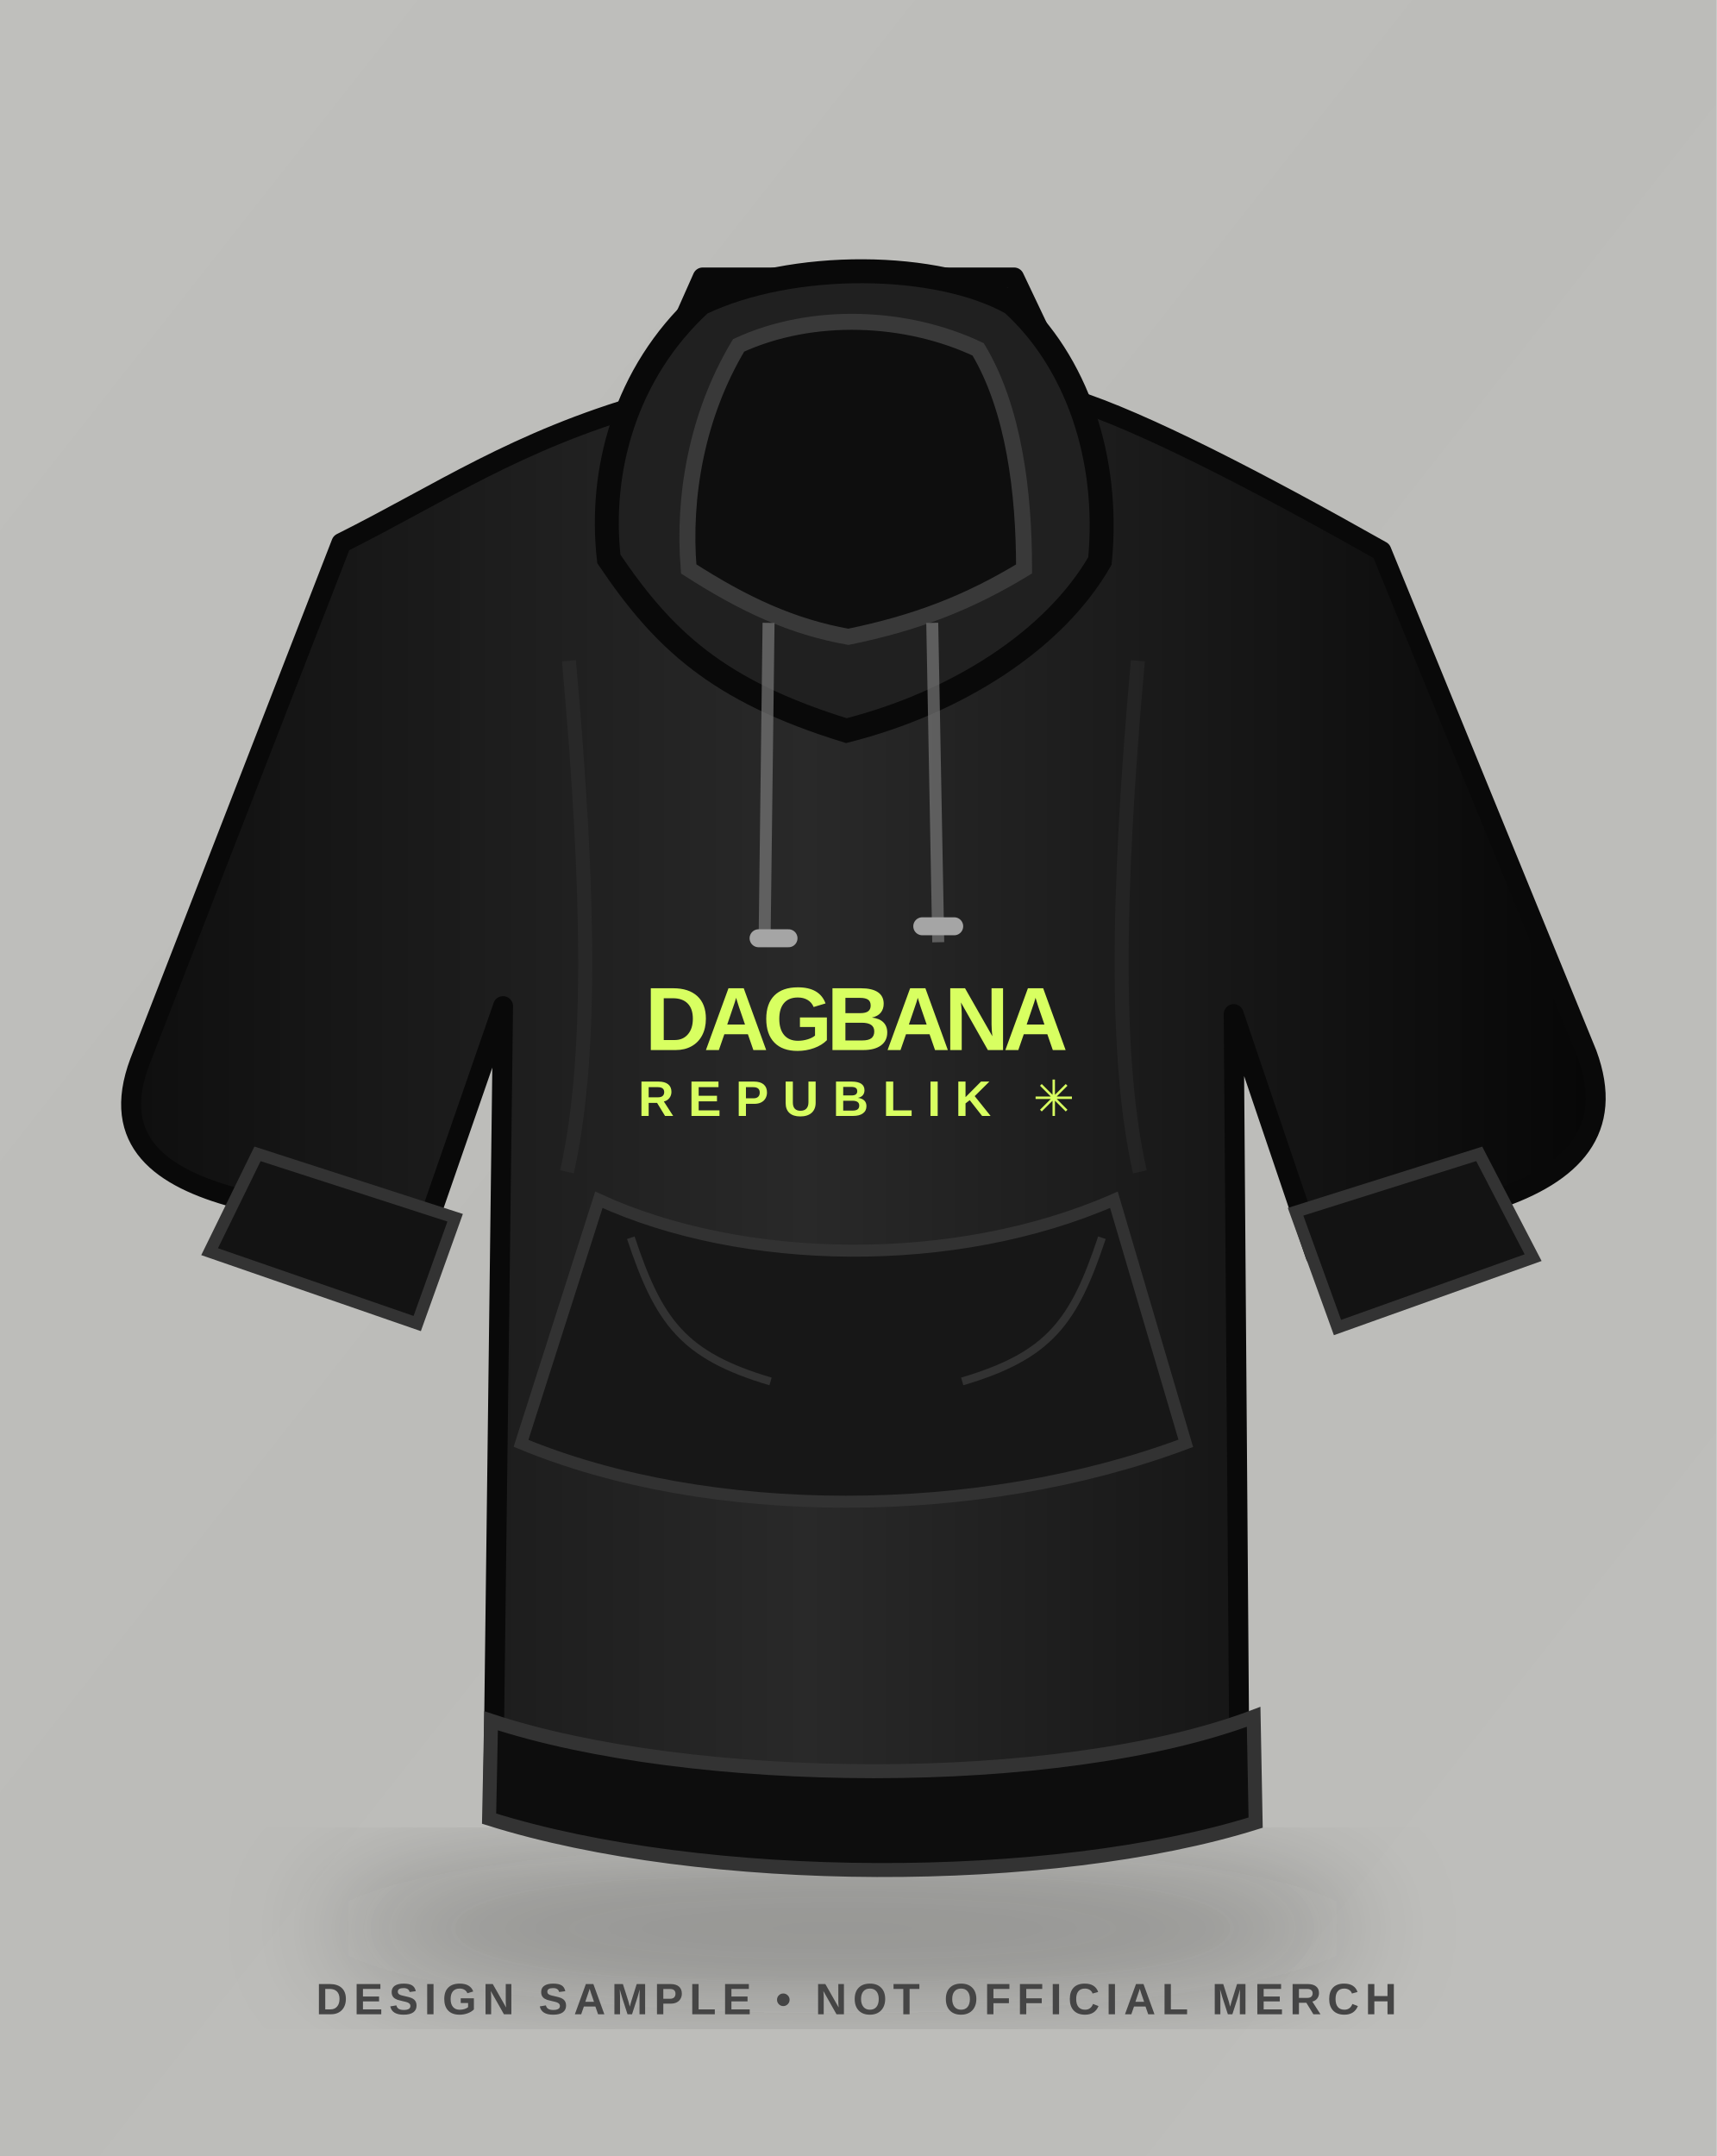
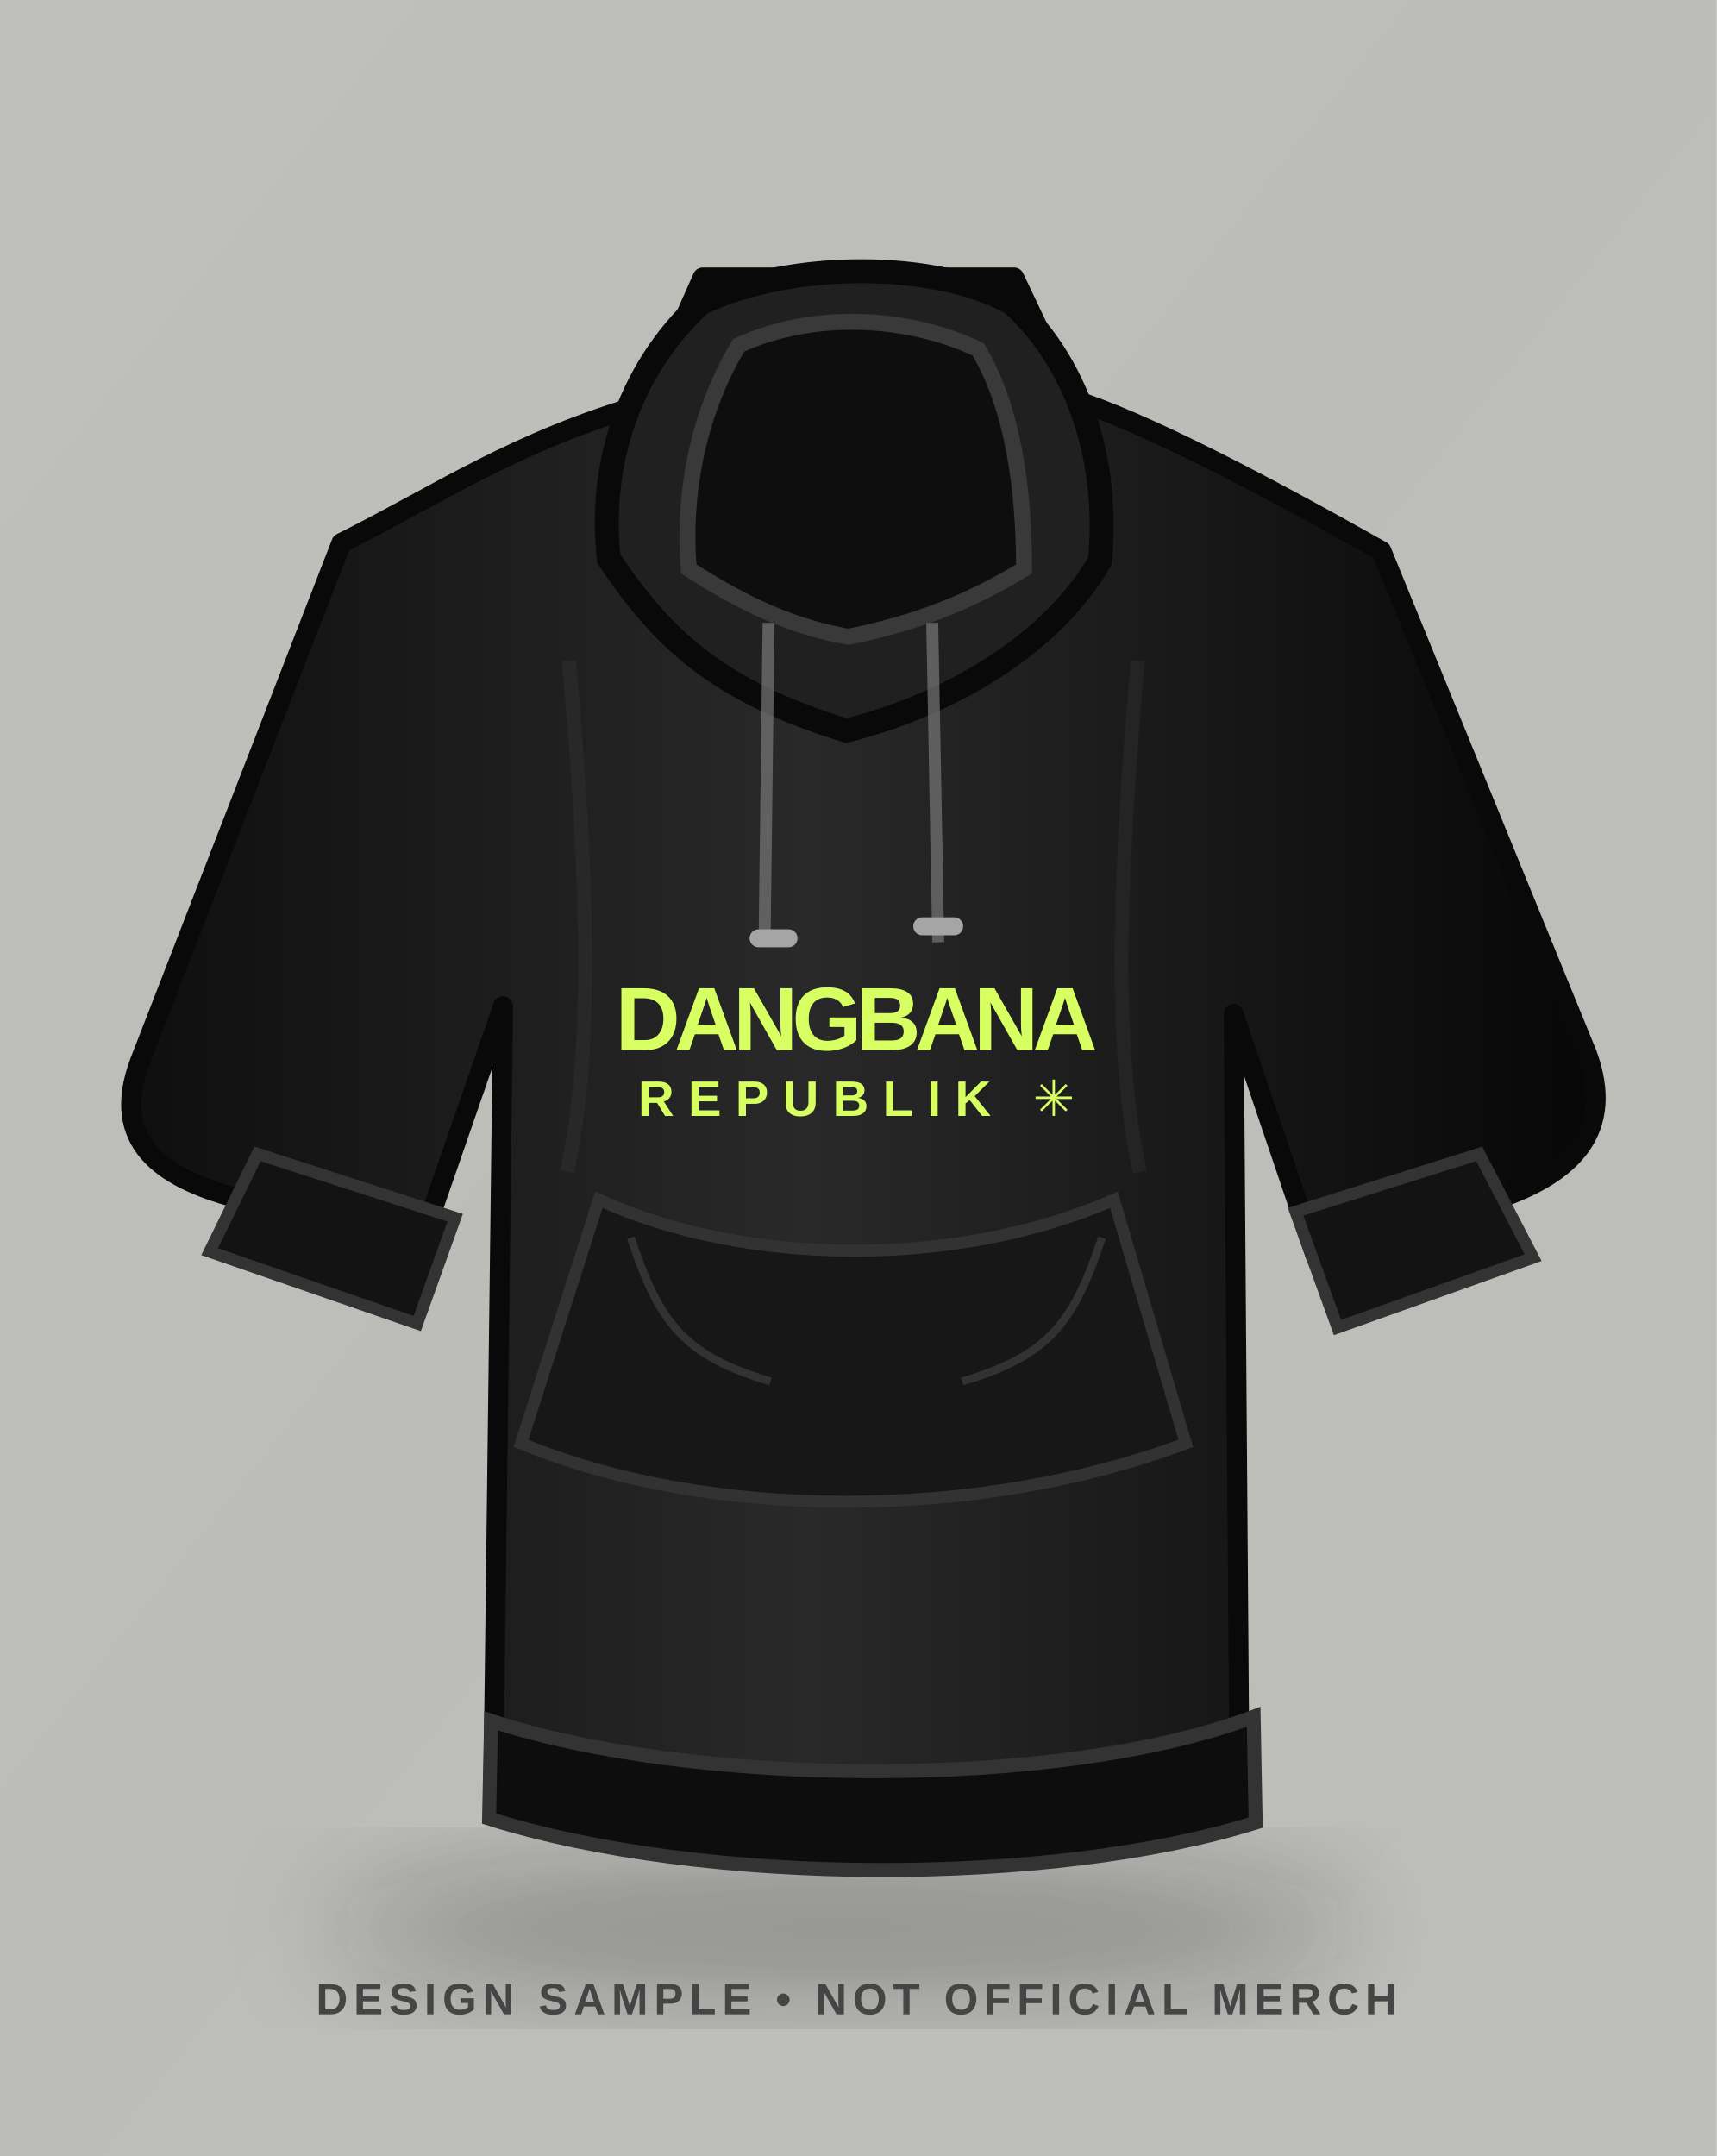
<svg xmlns="http://www.w3.org/2000/svg" viewBox="0 0 860 1080" width="860" height="1080" role="img" aria-label="Conceptual black hoodie mockup">
  <defs>
    <linearGradient id="g" x1="0" y1="0" x2="1" y2="1">
      <stop offset="0" stop-color="#363636" />
      <stop offset=".45" stop-color="#171717" />
      <stop offset="1" stop-color="#292929" />
    </linearGradient>
    <linearGradient id="fabric" x1="0" y1="0" x2="1" y2="0">
      <stop stop-color="#0f0f0f" />
      <stop offset=".46" stop-color="#292929" />
      <stop offset="1" stop-color="#070707" />
    </linearGradient>
    <filter id="shadow">
      <feGaussianBlur stdDeviation="28" />
    </filter>
  </defs>
  <rect width="860" height="1080" fill="#cececb" />
  <path d="M0 0h860v1080H0z" fill="url(#g)" opacity=".1" />
  <ellipse cx="422" cy="966" rx="260" ry="42" fill="#111" opacity=".24" filter="url(#shadow)" />
  <path d="M324 202c-66 19-103 45-153 70l-101 260c-15 40 11 58 48 68l91 28 43-124-5 402c91 34 286 37 374 0l-3-398 41 121 90-28c39-13 60-35 46-73L692 276c-62-35-120-65-155-76l-29-61H352z" fill="url(#fabric)" stroke="#090909" stroke-width="10" stroke-linejoin="round" />
  <path d="M351 152c-38 35-51 84-46 128 27 40 54 66 119 86 55-14 104-45 127-85 5-52-12-100-44-129-37-21-110-22-156 0z" fill="#202020" stroke="#090909" stroke-width="12" />
  <path d="M370 173c-21 35-28 76-25 112 28 18 52 29 80 34 34-7 60-17 88-34 0-38-5-80-23-110-36-17-83-19-120-2z" fill="#0e0e0e" stroke="#393939" stroke-width="8" />
  <path d="M385 312l-2 160m84-160 3 160" stroke="#777" stroke-width="6" opacity=".7" />
  <path d="M380 470h15m67-6h16" stroke="#a5a5a5" stroke-width="9" stroke-linecap="round" />
  <path d="M300 601c72 33 178 35 258 0l36 122c-104 39-239 39-333 0z" fill="#171717" stroke="#323232" stroke-width="6" />
  <path d="M316 620c14 42 26 59 70 72m166-72c-14 42-26 59-70 72" fill="none" stroke="#515151" stroke-width="4" opacity=".45" />
  <path d="M246 862c100 33 284 35 382-2l1 53c-102 32-276 32-384-2z" fill="#0d0d0d" stroke="#333" stroke-width="7" />
  <path d="M129 578l99 32-19 53-104-36zm520 29 92-29 27 52-98 35z" fill="#131313" stroke="#333" stroke-width="6" />
  <path d="M285 331c11 122 11 203-1 256M570 331c-11 122-11 203 1 256" fill="none" stroke="#484848" stroke-width="7" opacity=".2" />
-   <text x="429" y="526" fill="#d8ff61" font-family="Arial Black,Arial,sans-serif" font-weight="900" font-size="45" letter-spacing="-3" text-anchor="middle">DAGBANA</text>
+   <text x="429" y="526" fill="#d8ff61" font-family="Arial Black,Arial,sans-serif" font-weight="900" font-size="45" letter-spacing="-3" text-anchor="middle">DANGBANA</text>
  <text x="429" y="559" fill="#d8ff61" font-family="Arial Black,Arial,sans-serif" font-weight="900" font-size="25" letter-spacing="7" text-anchor="middle">REPUBLIK ✳</text>
  <text x="429" y="1009" font-size="22" font-family="Arial,sans-serif" text-anchor="middle" letter-spacing="3" font-weight="900" fill="#454545">DESIGN SAMPLE • NOT OFFICIAL MERCH</text>
</svg>
